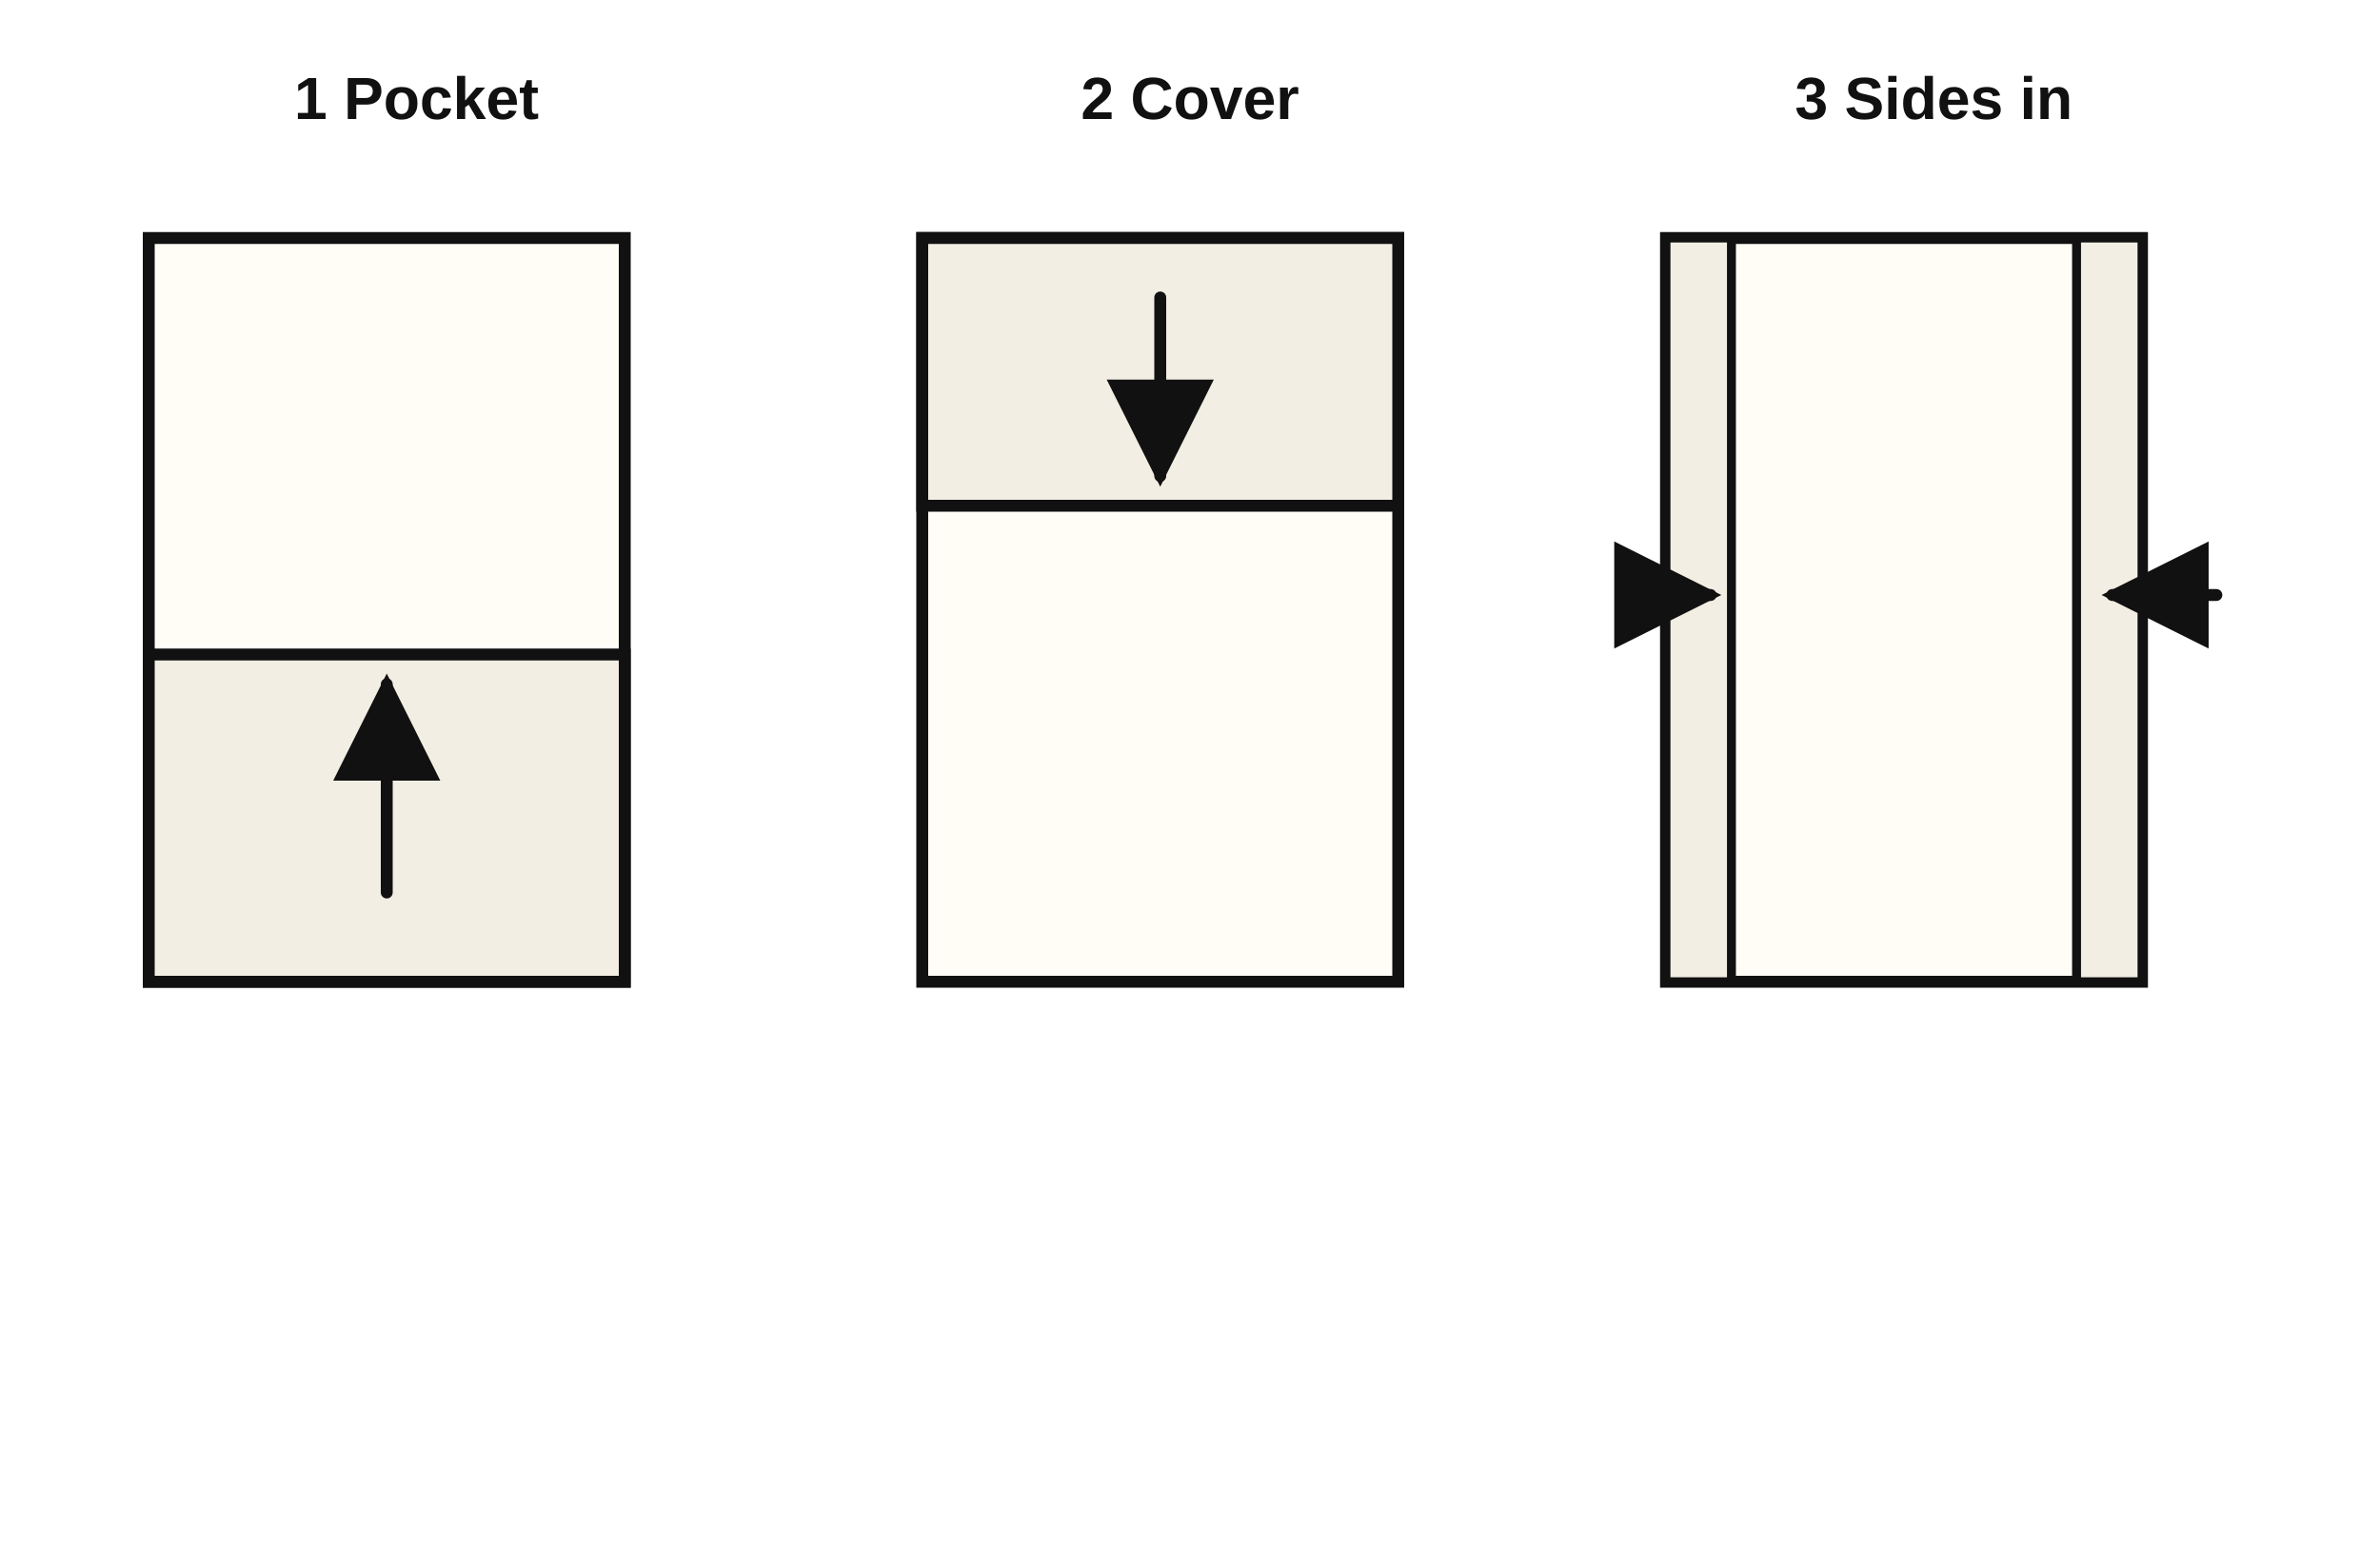
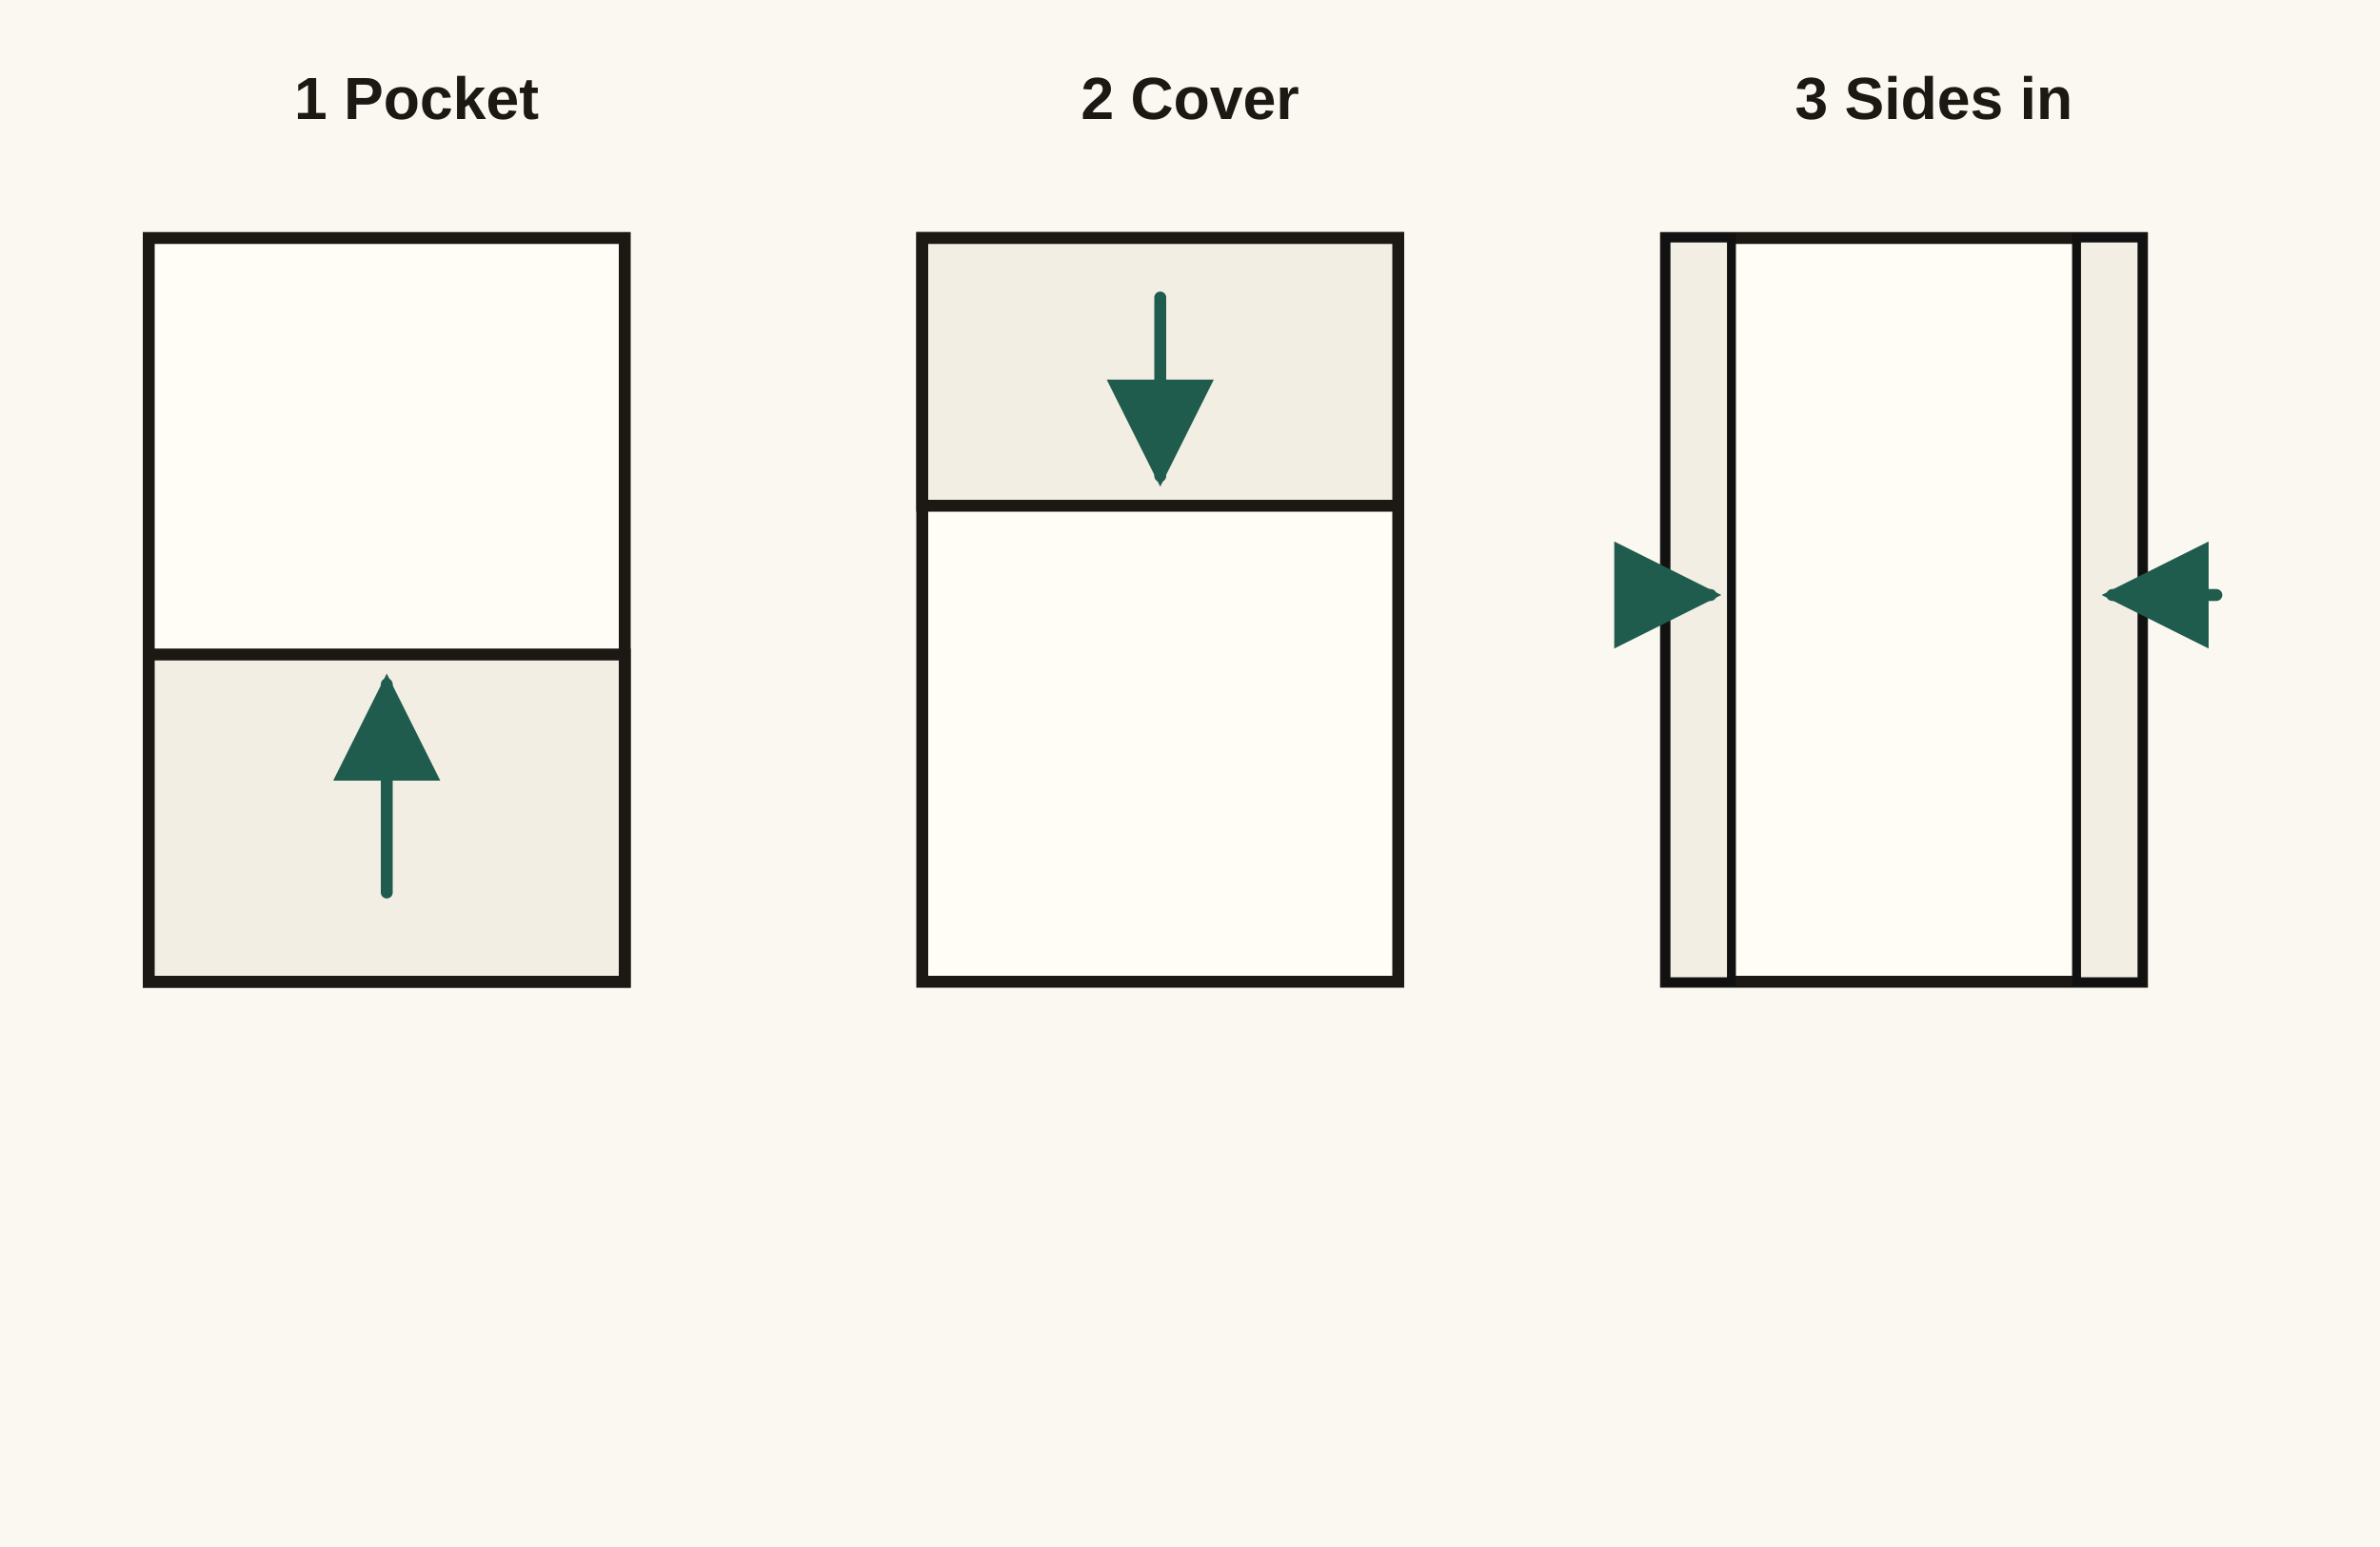
<svg xmlns="http://www.w3.org/2000/svg" width="800" height="520" viewBox="0 0 800 520" role="img">
-   <rect width="800" height="520" fill="#ffffff" />
+   <rect width="800" height="520" fill="#fbf8f1" />
  <defs>
    <marker id="arr" viewBox="0 0 10 10" refX="9" refY="5" markerWidth="9" markerHeight="9" orient="auto">
-       <path d="M 0 0 L 10 5 L 0 10 z" fill="#111111" />
+       <path d="M 0 0 L 10 5 L 0 10 z" fill="#1f5c4e" />
    </marker>
  </defs>
-   <text x="140" y="40" text-anchor="middle" font-size="20" font-family="Arial, Helvetica, sans-serif" fill="#111111" font-weight="700">1  Pocket</text>
-   <rect x="50" y="80" width="160" height="250" fill="#fffdf6" stroke="#111111" stroke-width="4" />
-   <rect x="50" y="220" width="160" height="110" fill="#f3eee4" stroke="#111" stroke-width="4" />
-   <line x1="130" y1="300" x2="130" y2="230" fill="none" stroke="#111111" stroke-width="4" stroke-linecap="round" marker-end="url(#arr)" />
-   <text x="400" y="40" text-anchor="middle" font-size="20" font-family="Arial, Helvetica, sans-serif" fill="#111111" font-weight="700">2  Cover</text>
-   <rect x="310" y="80" width="160" height="250" fill="#fffdf6" stroke="#111111" stroke-width="4" />
-   <rect x="310" y="80" width="160" height="90" fill="#f3eee4" stroke="#111" stroke-width="4" />
-   <line x1="390" y1="100" x2="390" y2="160" fill="none" stroke="#111111" stroke-width="4" stroke-linecap="round" marker-end="url(#arr)" />
-   <text x="650" y="40" text-anchor="middle" font-size="20" font-family="Arial, Helvetica, sans-serif" fill="#111111" font-weight="700">3  Sides in</text>
-   <rect x="560" y="80" width="160" height="250" fill="#fffdf6" stroke="#111111" stroke-width="4" />
+   <text x="140" y="40" text-anchor="middle" font-size="20" font-family="Arial, Helvetica, sans-serif" fill="#1c1915" font-weight="700">1  Pocket</text>
+   <rect x="50" y="80" width="160" height="250" fill="#fffdf6" stroke="#1c1915" stroke-width="4" />
+   <rect x="50" y="220" width="160" height="110" fill="#f3eee4" stroke="#1c1915" stroke-width="4" />
+   <line x1="130" y1="300" x2="130" y2="230" fill="none" stroke="#1f5c4e" stroke-width="4" stroke-linecap="round" marker-end="url(#arr)" />
+   <text x="400" y="40" text-anchor="middle" font-size="20" font-family="Arial, Helvetica, sans-serif" fill="#1c1915" font-weight="700">2  Cover</text>
+   <rect x="310" y="80" width="160" height="250" fill="#fffdf6" stroke="#1c1915" stroke-width="4" />
+   <rect x="310" y="80" width="160" height="90" fill="#f3eee4" stroke="#1c1915" stroke-width="4" />
+   <line x1="390" y1="100" x2="390" y2="160" fill="none" stroke="#1f5c4e" stroke-width="4" stroke-linecap="round" marker-end="url(#arr)" />
+   <text x="650" y="40" text-anchor="middle" font-size="20" font-family="Arial, Helvetica, sans-serif" fill="#1c1915" font-weight="700">3  Sides in</text>
+   <rect x="560" y="80" width="160" height="250" fill="#fffdf6" stroke="#1c1915" stroke-width="4" />
  <rect x="560" y="80" width="22" height="250" fill="#f3eee4" stroke="#111" stroke-width="3" />
  <rect x="698" y="80" width="22" height="250" fill="#f3eee4" stroke="#111" stroke-width="3" />
-   <line x1="545" y1="200" x2="575" y2="200" fill="none" stroke="#111111" stroke-width="4" stroke-linecap="round" marker-end="url(#arr)" />
-   <line x1="745" y1="200" x2="710" y2="200" fill="none" stroke="#111111" stroke-width="4" stroke-linecap="round" marker-end="url(#arr)" />
+   <line x1="545" y1="200" x2="575" y2="200" fill="none" stroke="#1f5c4e" stroke-width="4" stroke-linecap="round" marker-end="url(#arr)" />
+   <line x1="745" y1="200" x2="710" y2="200" fill="none" stroke="#1f5c4e" stroke-width="4" stroke-linecap="round" marker-end="url(#arr)" />
</svg>
